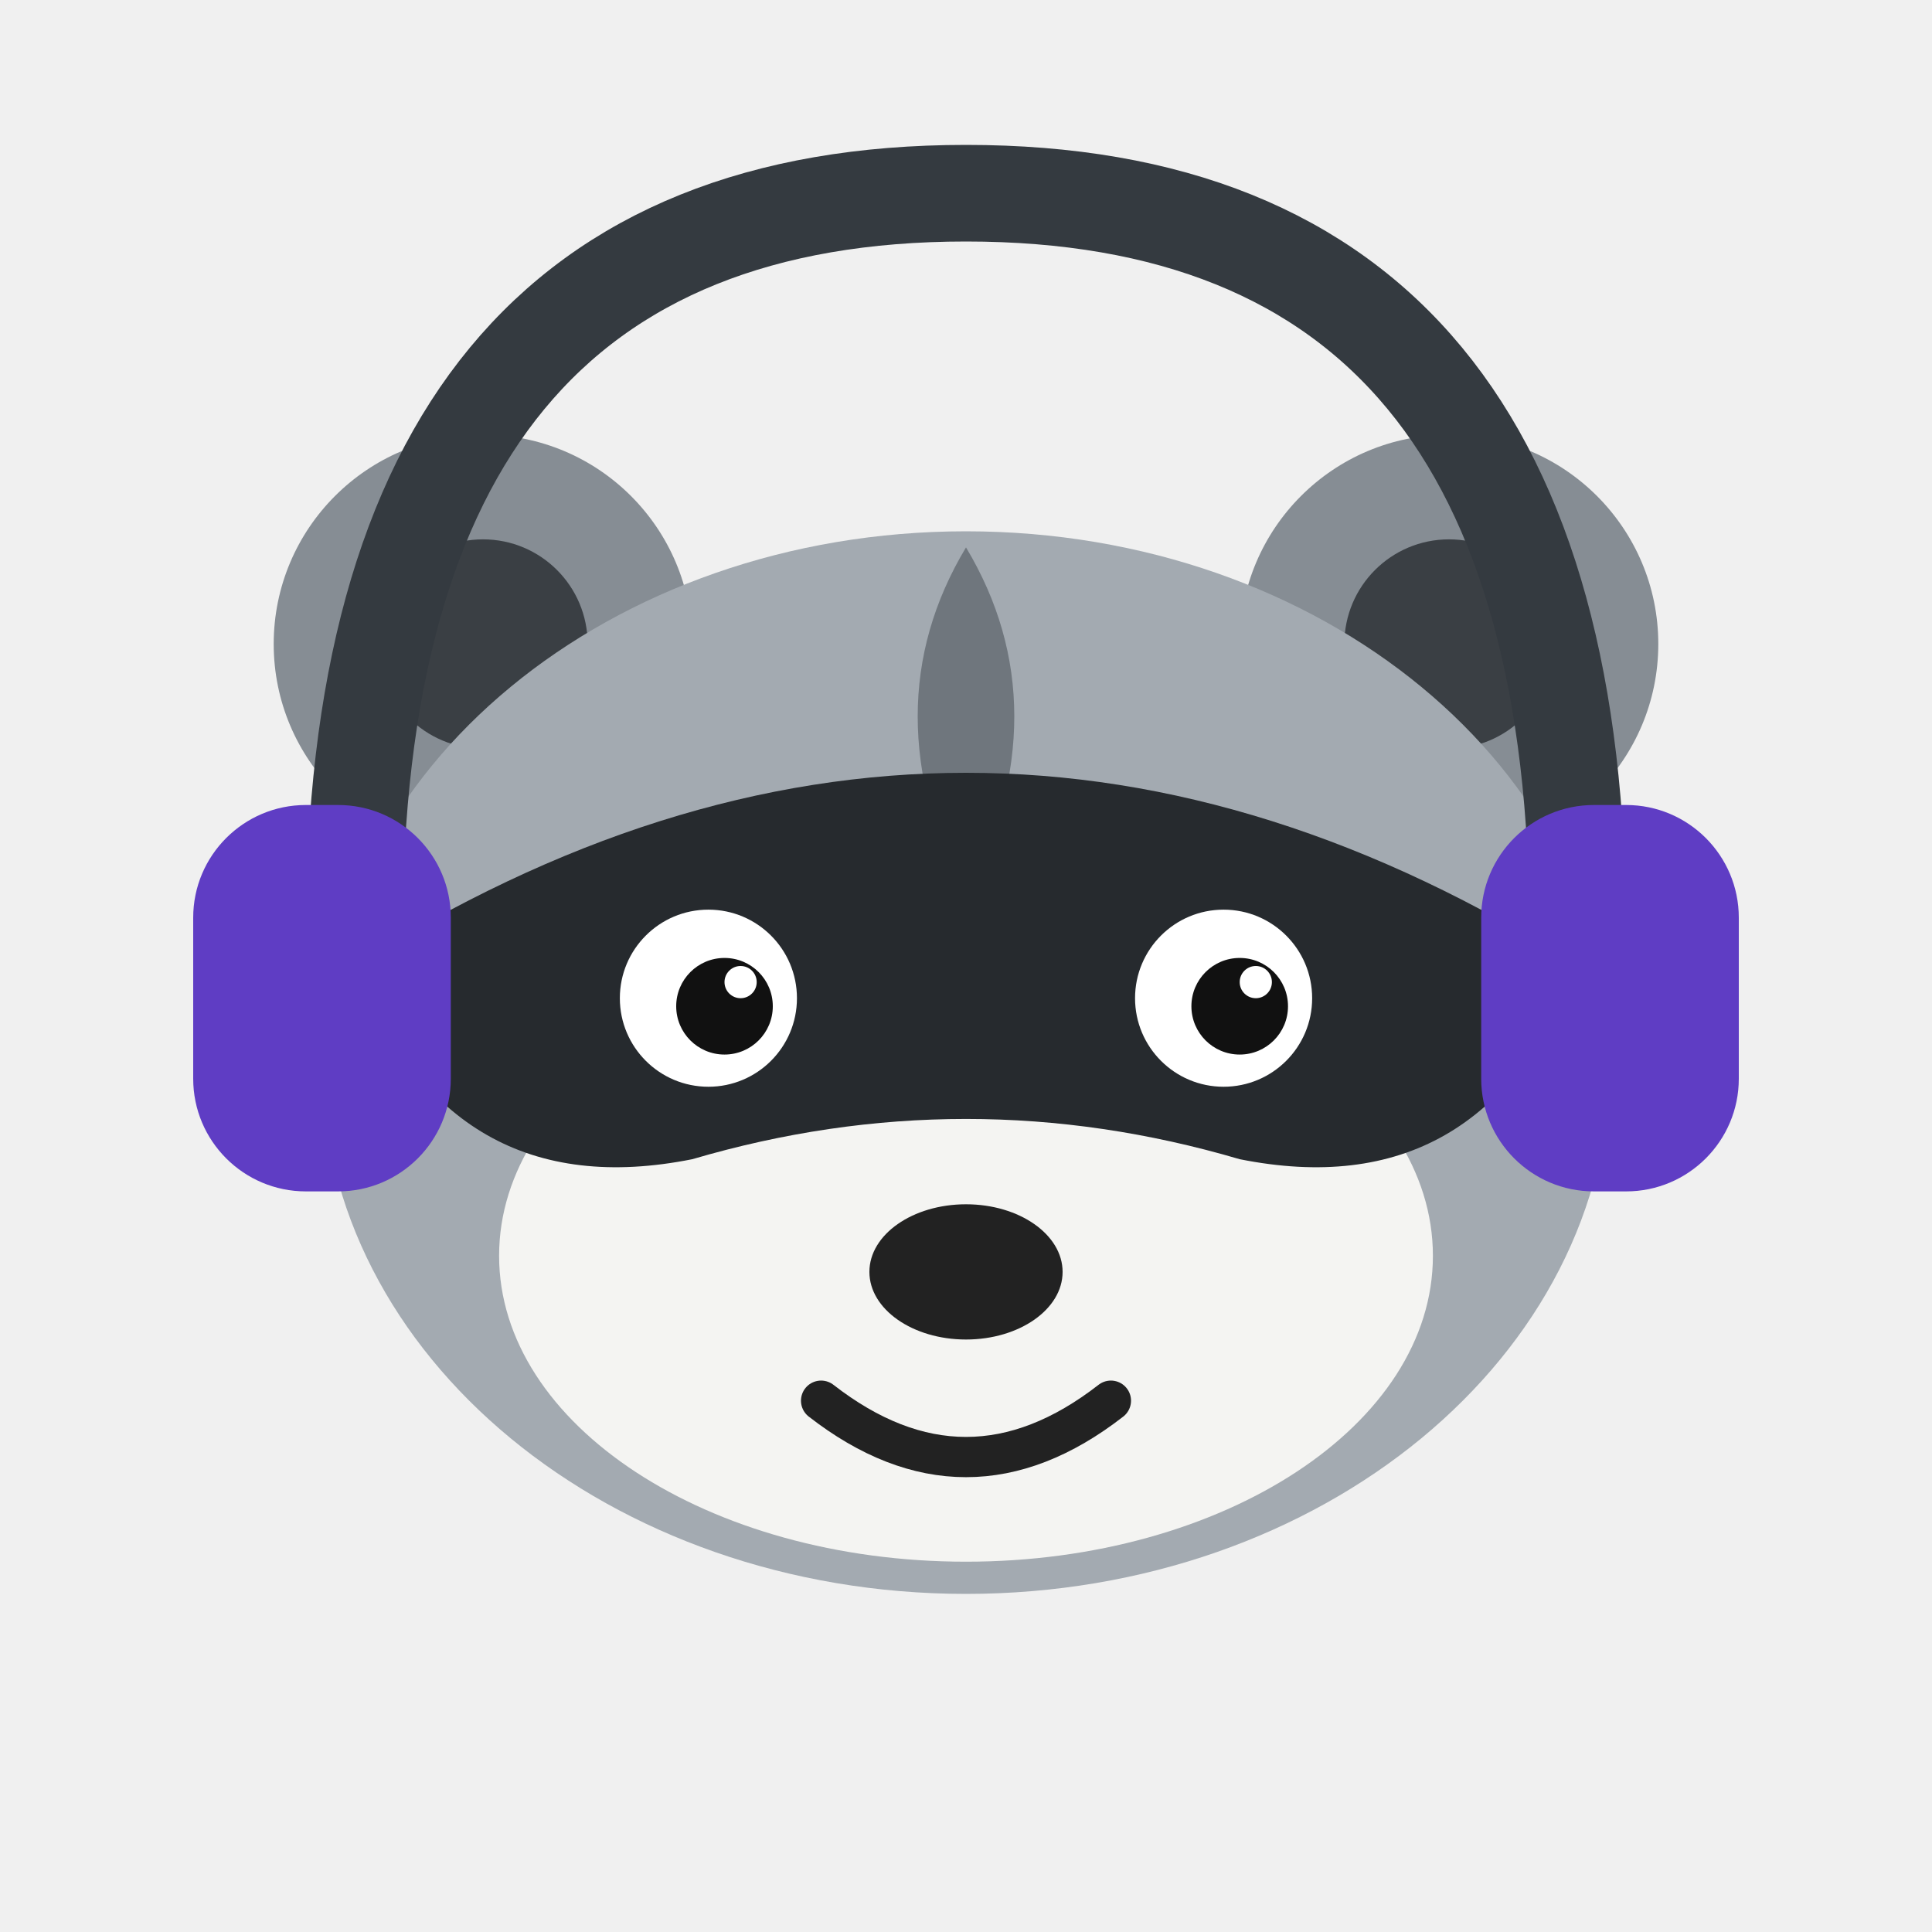
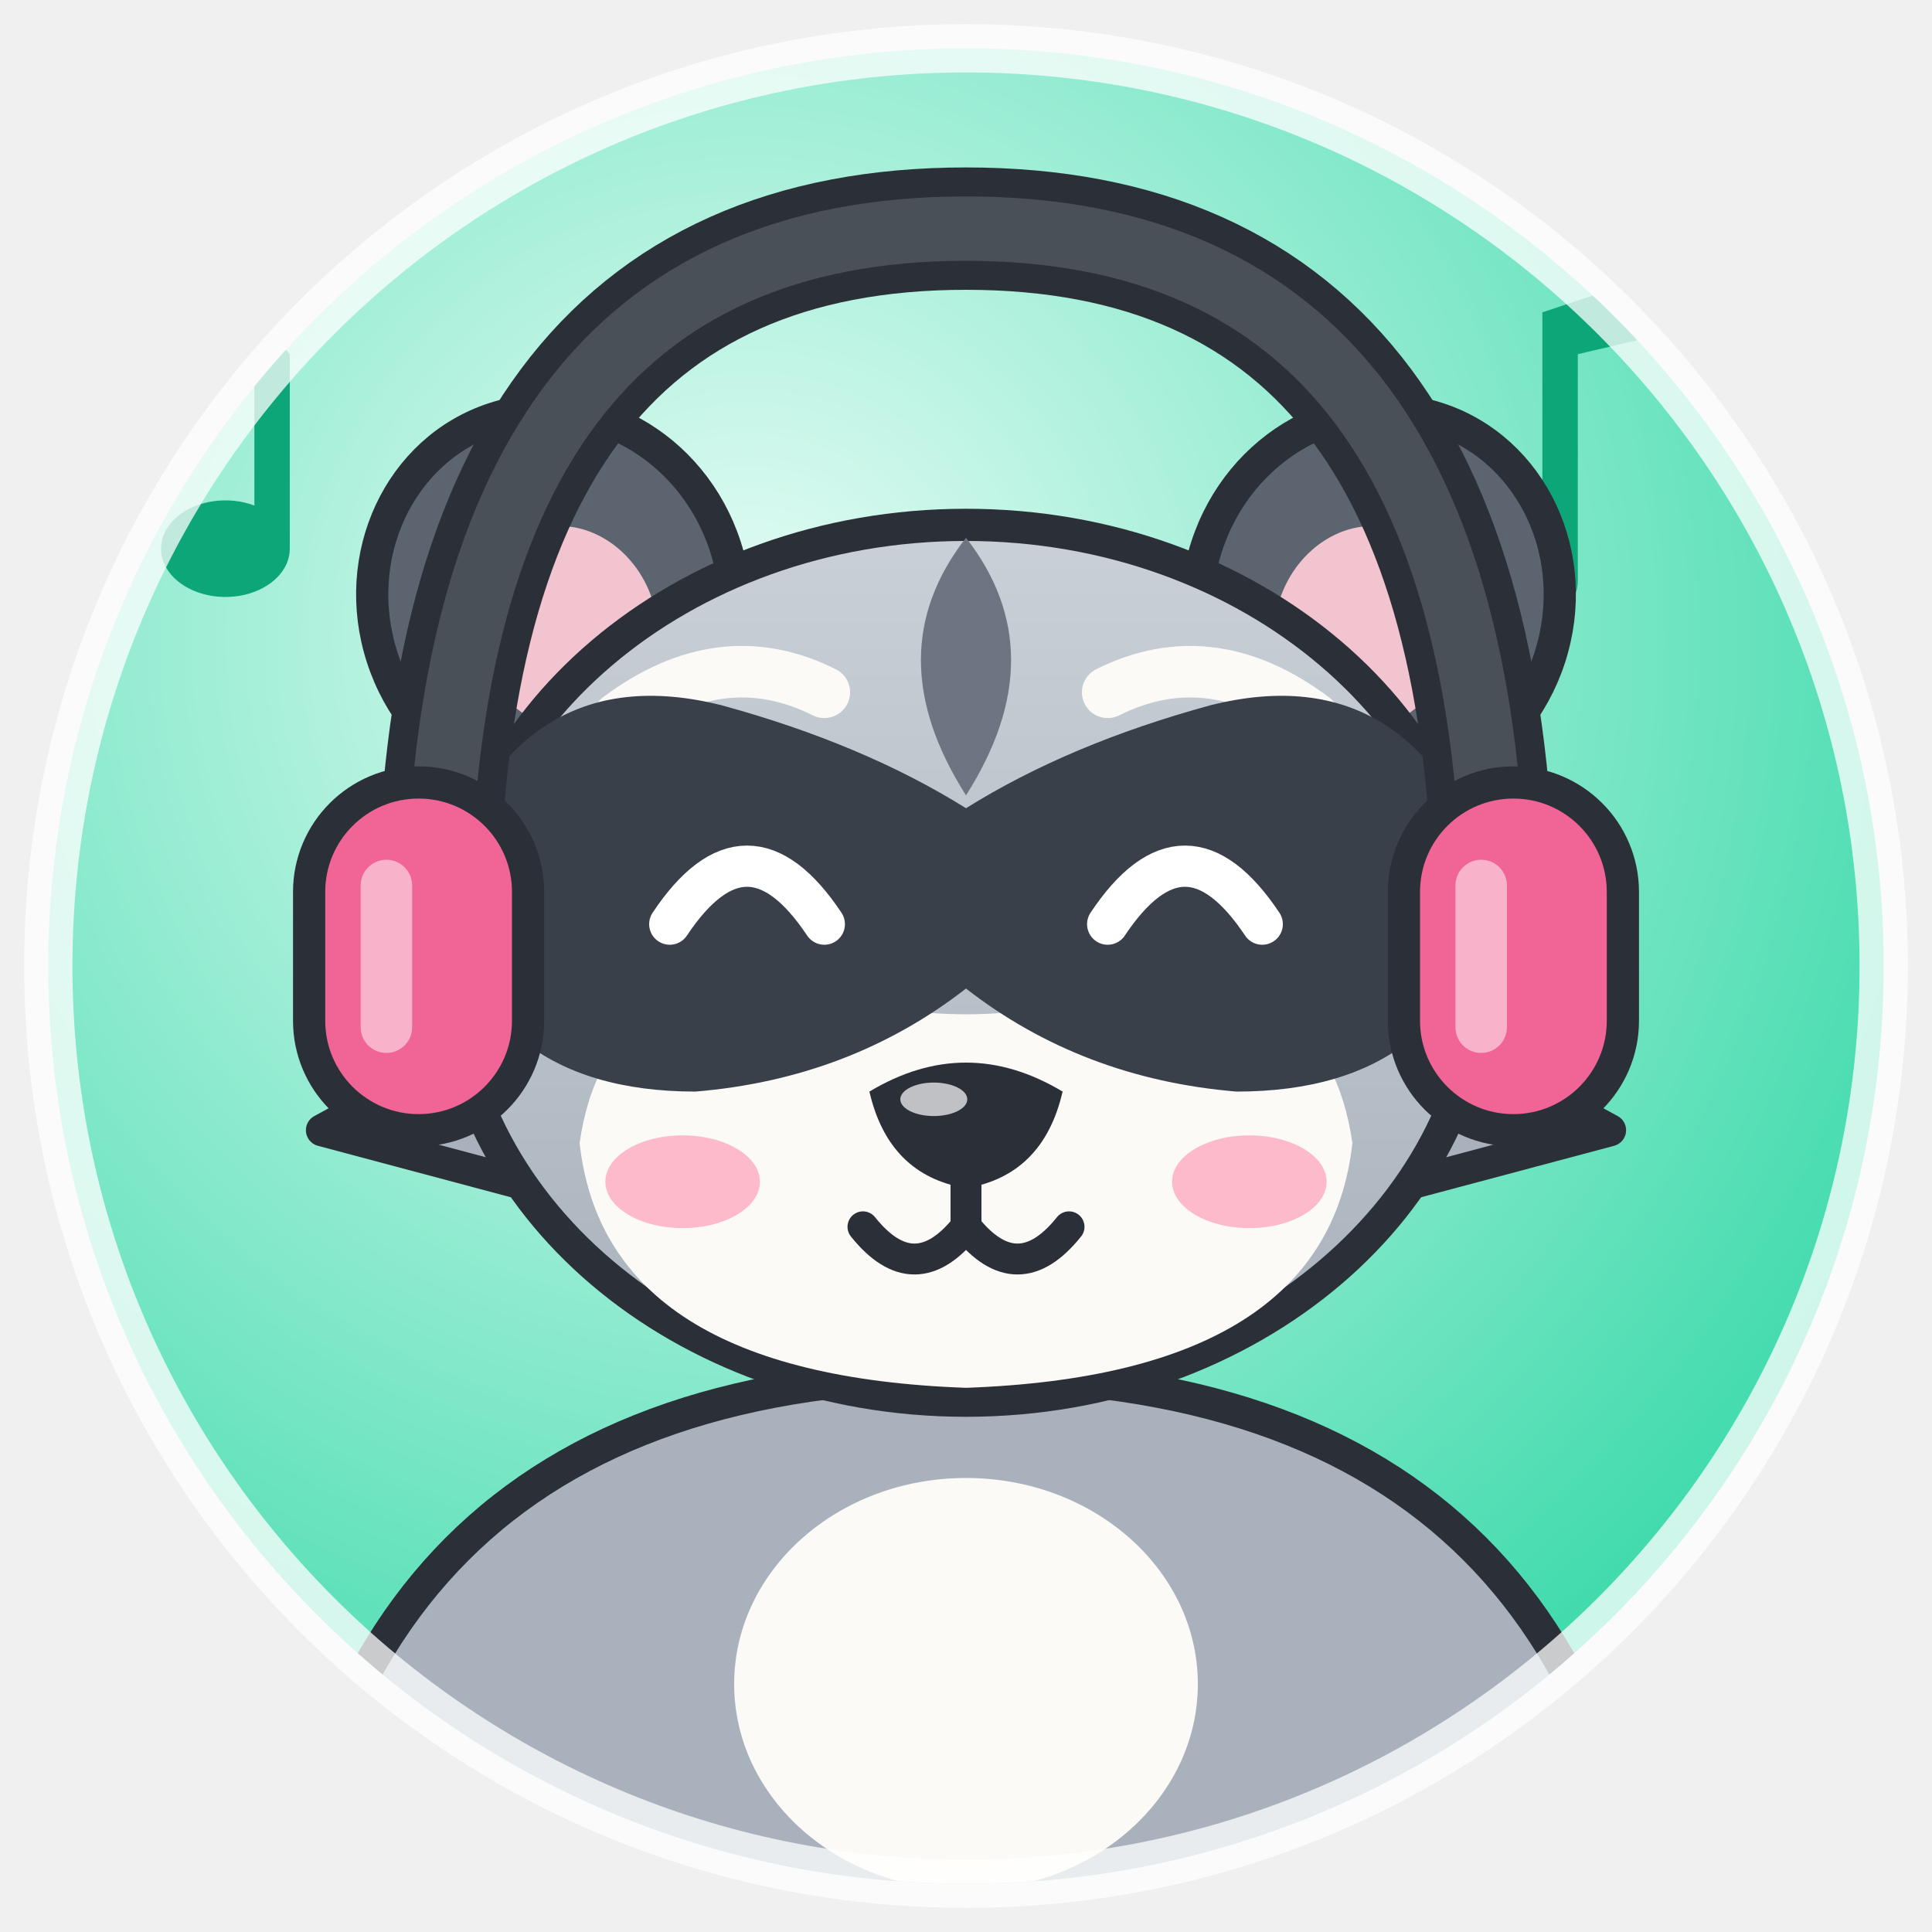
- <svg xmlns="http://www.w3.org/2000/svg" viewBox="0 0 120 120" width="512" height="512" role="img" aria-label="DJ">
-   <g>
-     <circle cx="30" cy="40" r="13" fill="#868d94" />
-     <circle cx="90" cy="40" r="13" fill="#868d94" />
-     <circle cx="30" cy="40" r="6.5" fill="#3a3f44" />
-     <circle cx="90" cy="40" r="6.5" fill="#3a3f44" />
-     <ellipse cx="60" cy="66" rx="40" ry="33" fill="#a3aab1" />
-     <path d="M60 34 q-6 10 0 22 q6 -12 0 -22z" fill="#6f767d" />
-     <ellipse cx="60" cy="78" rx="29" ry="19" fill="#f4f4f2" />
-     <path d="M22 60 q38 -24 76 0 q-6 15 -21 12 q-17 -5 -34 0 q-15 3 -21 -12z" fill="#262a2e" />
-     <circle cx="44" cy="62" r="5.5" fill="#fff" />
-     <circle cx="76" cy="62" r="5.5" fill="#fff" />
-     <circle cx="45" cy="62.5" r="3" fill="#111" />
-     <circle cx="77" cy="62.5" r="3" fill="#111" />
-     <circle cx="46" cy="61" r="1" fill="#fff" />
-     <circle cx="78" cy="61" r="1" fill="#fff" />
-     <ellipse cx="60" cy="79" rx="6" ry="4.2" fill="#222" />
-     <path d="M51 87 q9 7 18 0" stroke="#222" stroke-width="2.5" fill="none" stroke-linecap="round" />
+ <svg xmlns="http://www.w3.org/2000/svg" viewBox="0 0 120 120" width="512" height="512" role="img" aria-label="DJ" class="raccoon-avatar">
+   <defs>
+     <radialGradient id="rc_R_0_-bg" cx="0.38" cy="0.32" r="0.75">
+       <stop offset="0" stop-color="#e6fcf5" />
+       <stop offset="1" stop-color="#38d9a9" />
+     </radialGradient>
+     <clipPath id="rc_R_0_-clip">
+       <circle cx="60" cy="60" r="57" />
+     </clipPath>
+   </defs>
+   <g clip-path="url(#rc_R_0_-clip)">
+     <circle cx="60" cy="60" r="57" fill="url(#rc_R_0_-bg)" />
+     <g fill="#0ca678">
+       <path d="M98 22 v14 a4 3 0 1 1 -2.2 -2.6 v-14 l9 -3 v4z" />
+       <path d="M18 22 v12 a4 3 0 1 1 -2.2 -2.6 v-12z" />
+     </g>
+     <g transform="translate(12 7) scale(0.8)">
+       <g stroke="#2b2f38" stroke-width="2.5" stroke-linejoin="round">
+         <path d="M6 152 q2 -54 54 -54 q52 0 54 54z" fill="#a9b2bc" />
+         <ellipse cx="60" cy="122" rx="18" ry="16" fill="#fbfaf7" stroke="none" />
+       </g>
+     </g>
+   </g>
+   <circle cx="60" cy="60" r="57" fill="none" stroke="#fff" stroke-opacity="0.75" stroke-width="3" />
+   <g transform="translate(12 7) scale(0.8)">
    <g>
-       <path d="M22 58 q0 -46 38 -46 q38 0 38 46" fill="none" stroke="#343a40" stroke-width="6" stroke-linecap="round" />
-       <rect x="12" y="50" width="16" height="24" rx="7" fill="#5f3dc4" />
-       <rect x="92" y="50" width="16" height="24" rx="7" fill="#5f3dc4" />
+       <defs>
+         <linearGradient id="rc_R_9_-fur" x1="0" y1="0" x2="0" y2="1">
+           <stop offset="0" stop-color="#c9d0d7" />
+           <stop offset="1" stop-color="#a9b2bc" />
+         </linearGradient>
+         <linearGradient id="rc_R_9_-gold" x1="0" y1="0" x2="0" y2="1">
+           <stop offset="0" stop-color="#ffe066" />
+           <stop offset="1" stop-color="#f59f00" />
+         </linearGradient>
+       </defs>
+       <g stroke="#2b2f38" stroke-width="2.5">
+         <ellipse cx="28" cy="38" rx="14" ry="15" fill="#5c6470" transform="rotate(-18 28 38)" />
+         <ellipse cx="92" cy="38" rx="14" ry="15" fill="#5c6470" transform="rotate(18 92 38)" />
+       </g>
+       <ellipse cx="29" cy="40" rx="7" ry="8" fill="#f1c4cf" transform="rotate(-18 29 40)" />
+       <ellipse cx="91" cy="40" rx="7" ry="8" fill="#f1c4cf" transform="rotate(18 91 40)" />
+       <path d="M25 64 l-13 4 l9 5 l-11 6 l15 4z M95 64 l13 4 l-9 5 l11 6 l-15 4z" fill="#a9b2bc" stroke="#2b2f38" stroke-width="2.5" stroke-linejoin="round" />
+       <ellipse cx="60" cy="66" rx="40" ry="34" fill="url(#rc_R_9_-fur)" stroke="#2b2f38" stroke-width="2.5" />
+       <path d="M60 33 q-7 9 0 20 q7 -11 0 -20z" fill="#6c7581" />
+       <path d="M30 80 q2 -14 18 -12 q12 4 24 0 q16 -2 18 12 q-2 18 -30 19 q-28 -1 -30 -19z" fill="#fbfaf7" />
+       <path d="M33 47 q8 -6 16 -2 M87 47 q-8 -6 -16 -2" stroke="#fbfaf7" stroke-width="4" fill="none" stroke-linecap="round" />
+       <path d="M19 60 q6 -18 22 -14 q11 3 19 8 q8 -5 19 -8 q16 -4 22 14 q-3 16 -20 16 q-12 -1 -21 -8 q-9 7 -21 8 q-17 0 -20 -16z" fill="#3a404a" />
+       <path d="M37 63 q6 -9 12 0" stroke="#fff" stroke-width="3.2" fill="none" stroke-linecap="round" />
+       <path d="M71 63 q6 -9 12 0" stroke="#fff" stroke-width="3.2" fill="none" stroke-linecap="round" />
+       <ellipse cx="38" cy="83" rx="6" ry="3.6" fill="#ff8fab" opacity="0.6" />
+       <ellipse cx="82" cy="83" rx="6" ry="3.6" fill="#ff8fab" opacity="0.6" />
+       <path d="M52.5 76 q7.5 -4.5 15 0 q-1.5 6.5 -7.5 7.5 q-6 -1 -7.5 -7.5z" fill="#2b2f38" />
+       <ellipse cx="57.5" cy="76.6" rx="2.6" ry="1.3" fill="#fff" opacity="0.7" />
+       <path d="M60 83 v3 M52 86.5 q4 5 8 0 q4 5 8 0" stroke="#2b2f38" stroke-width="2.4" fill="none" stroke-linecap="round" stroke-linejoin="round" />
+       <g>
+         <path d="M19 64 q0 -55 41 -55 q41 0 41 55" fill="none" stroke="#2b2f38" stroke-width="9.5" stroke-linecap="round" />
+         <path d="M19 64 q0 -55 41 -55 q41 0 41 55" fill="none" stroke="#495057" stroke-width="5" stroke-linecap="round" />
+         <g stroke="#2b2f38" stroke-width="2.5">
+           <rect x="9" y="52" width="17" height="27" rx="8.5" fill="#f06595" />
+           <rect x="94" y="52" width="17" height="27" rx="8.5" fill="#f06595" />
+         </g>
+         <rect x="13" y="58" width="4" height="15" rx="2" fill="#fff" opacity="0.5" />
+         <rect x="98" y="58" width="4" height="15" rx="2" fill="#fff" opacity="0.5" />
+       </g>
    </g>
  </g>
</svg>
